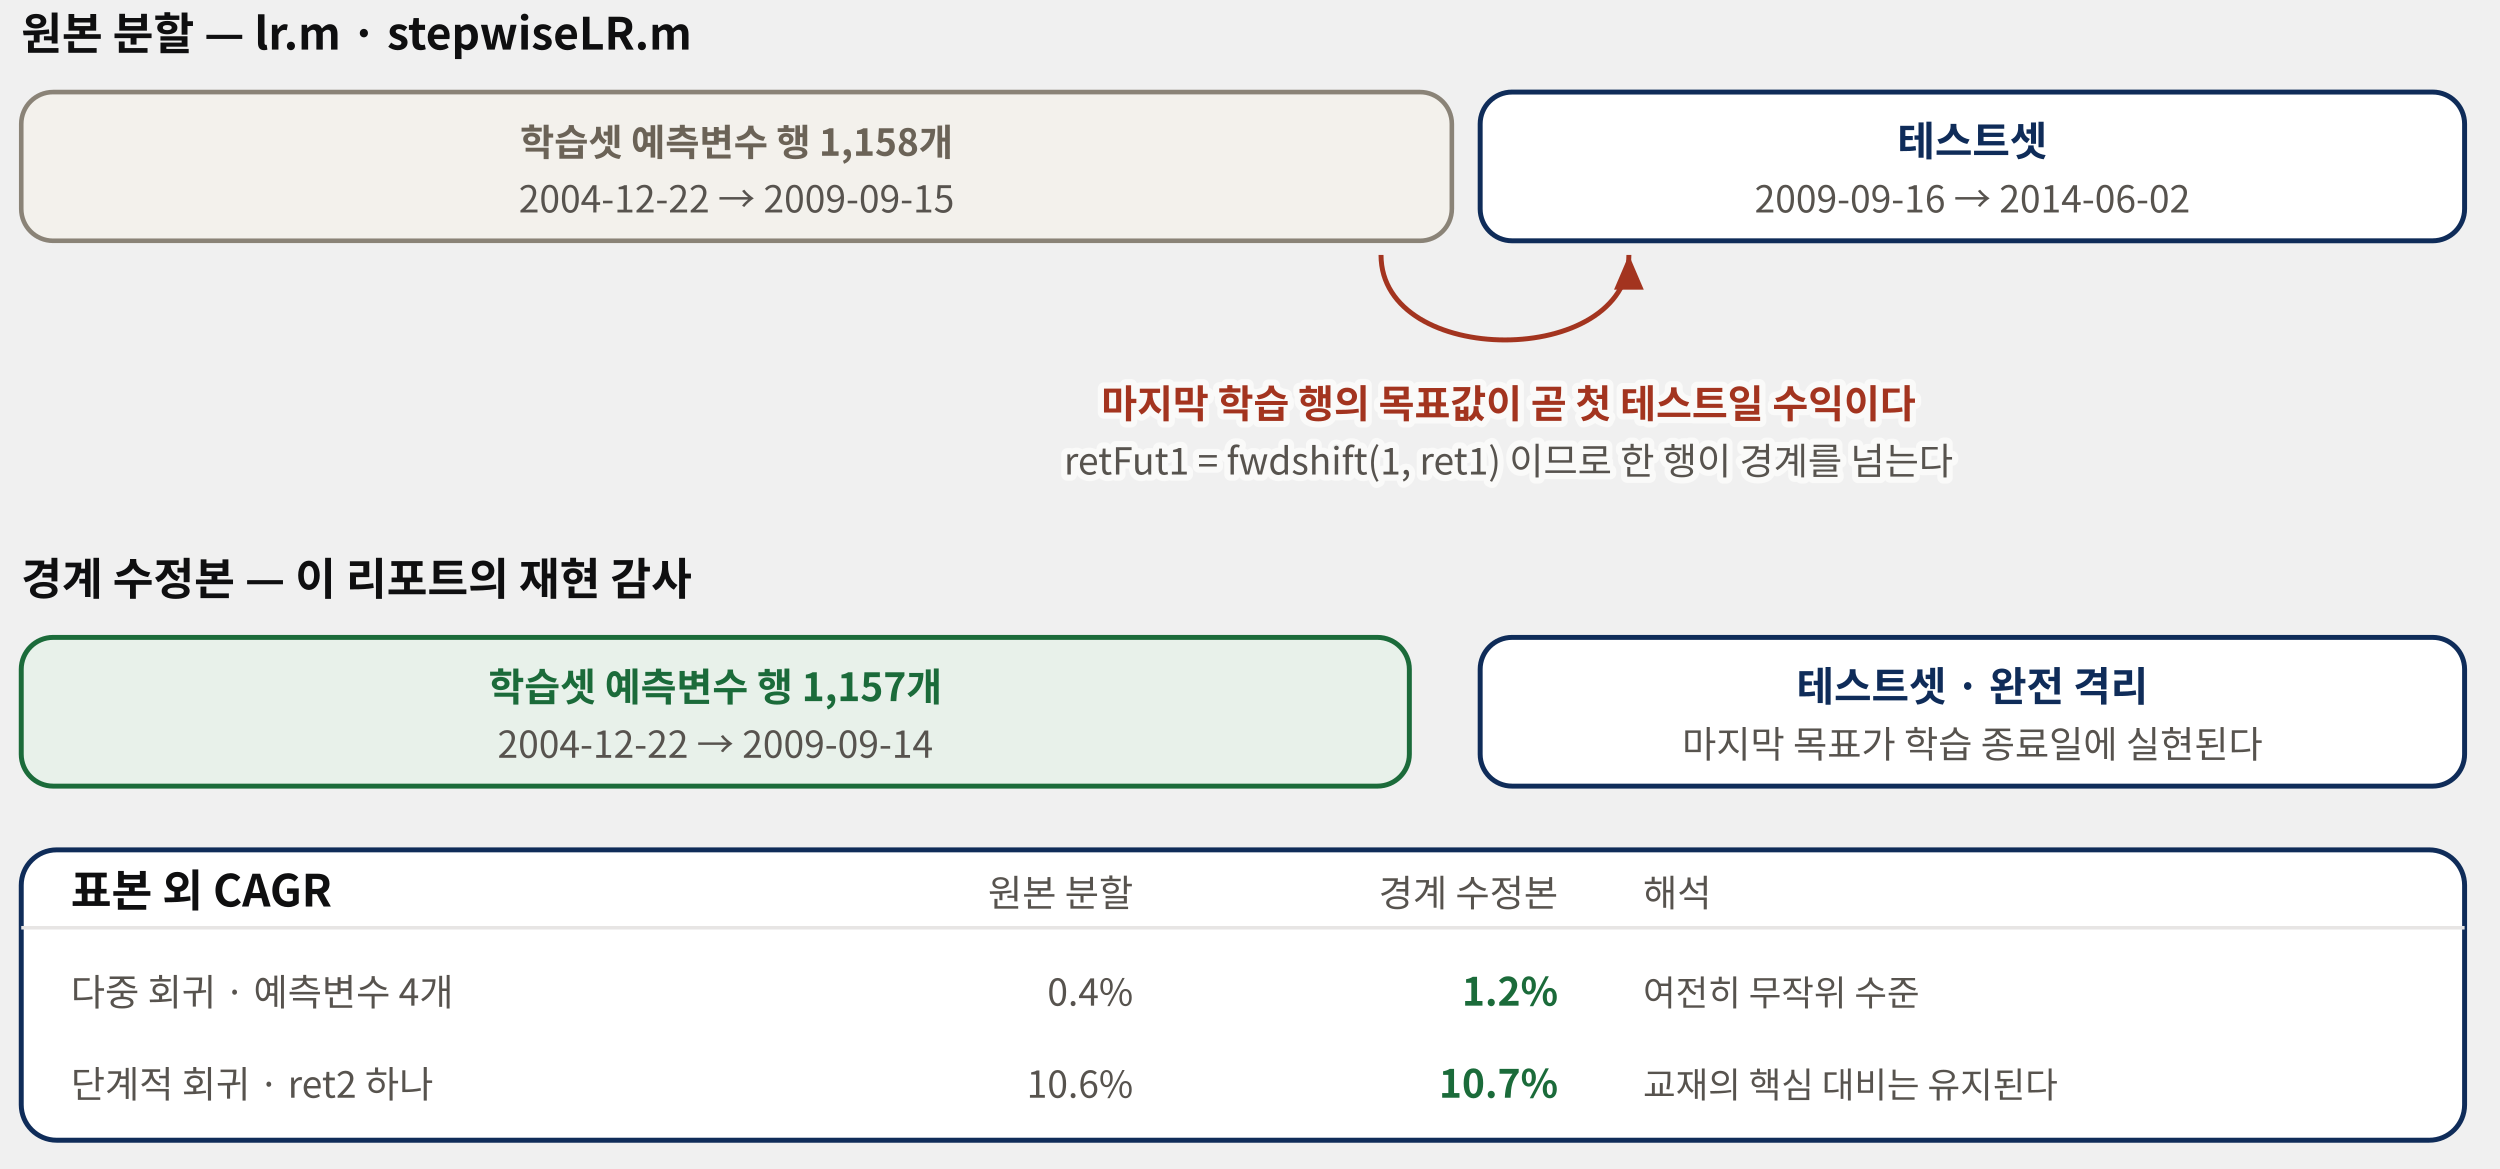
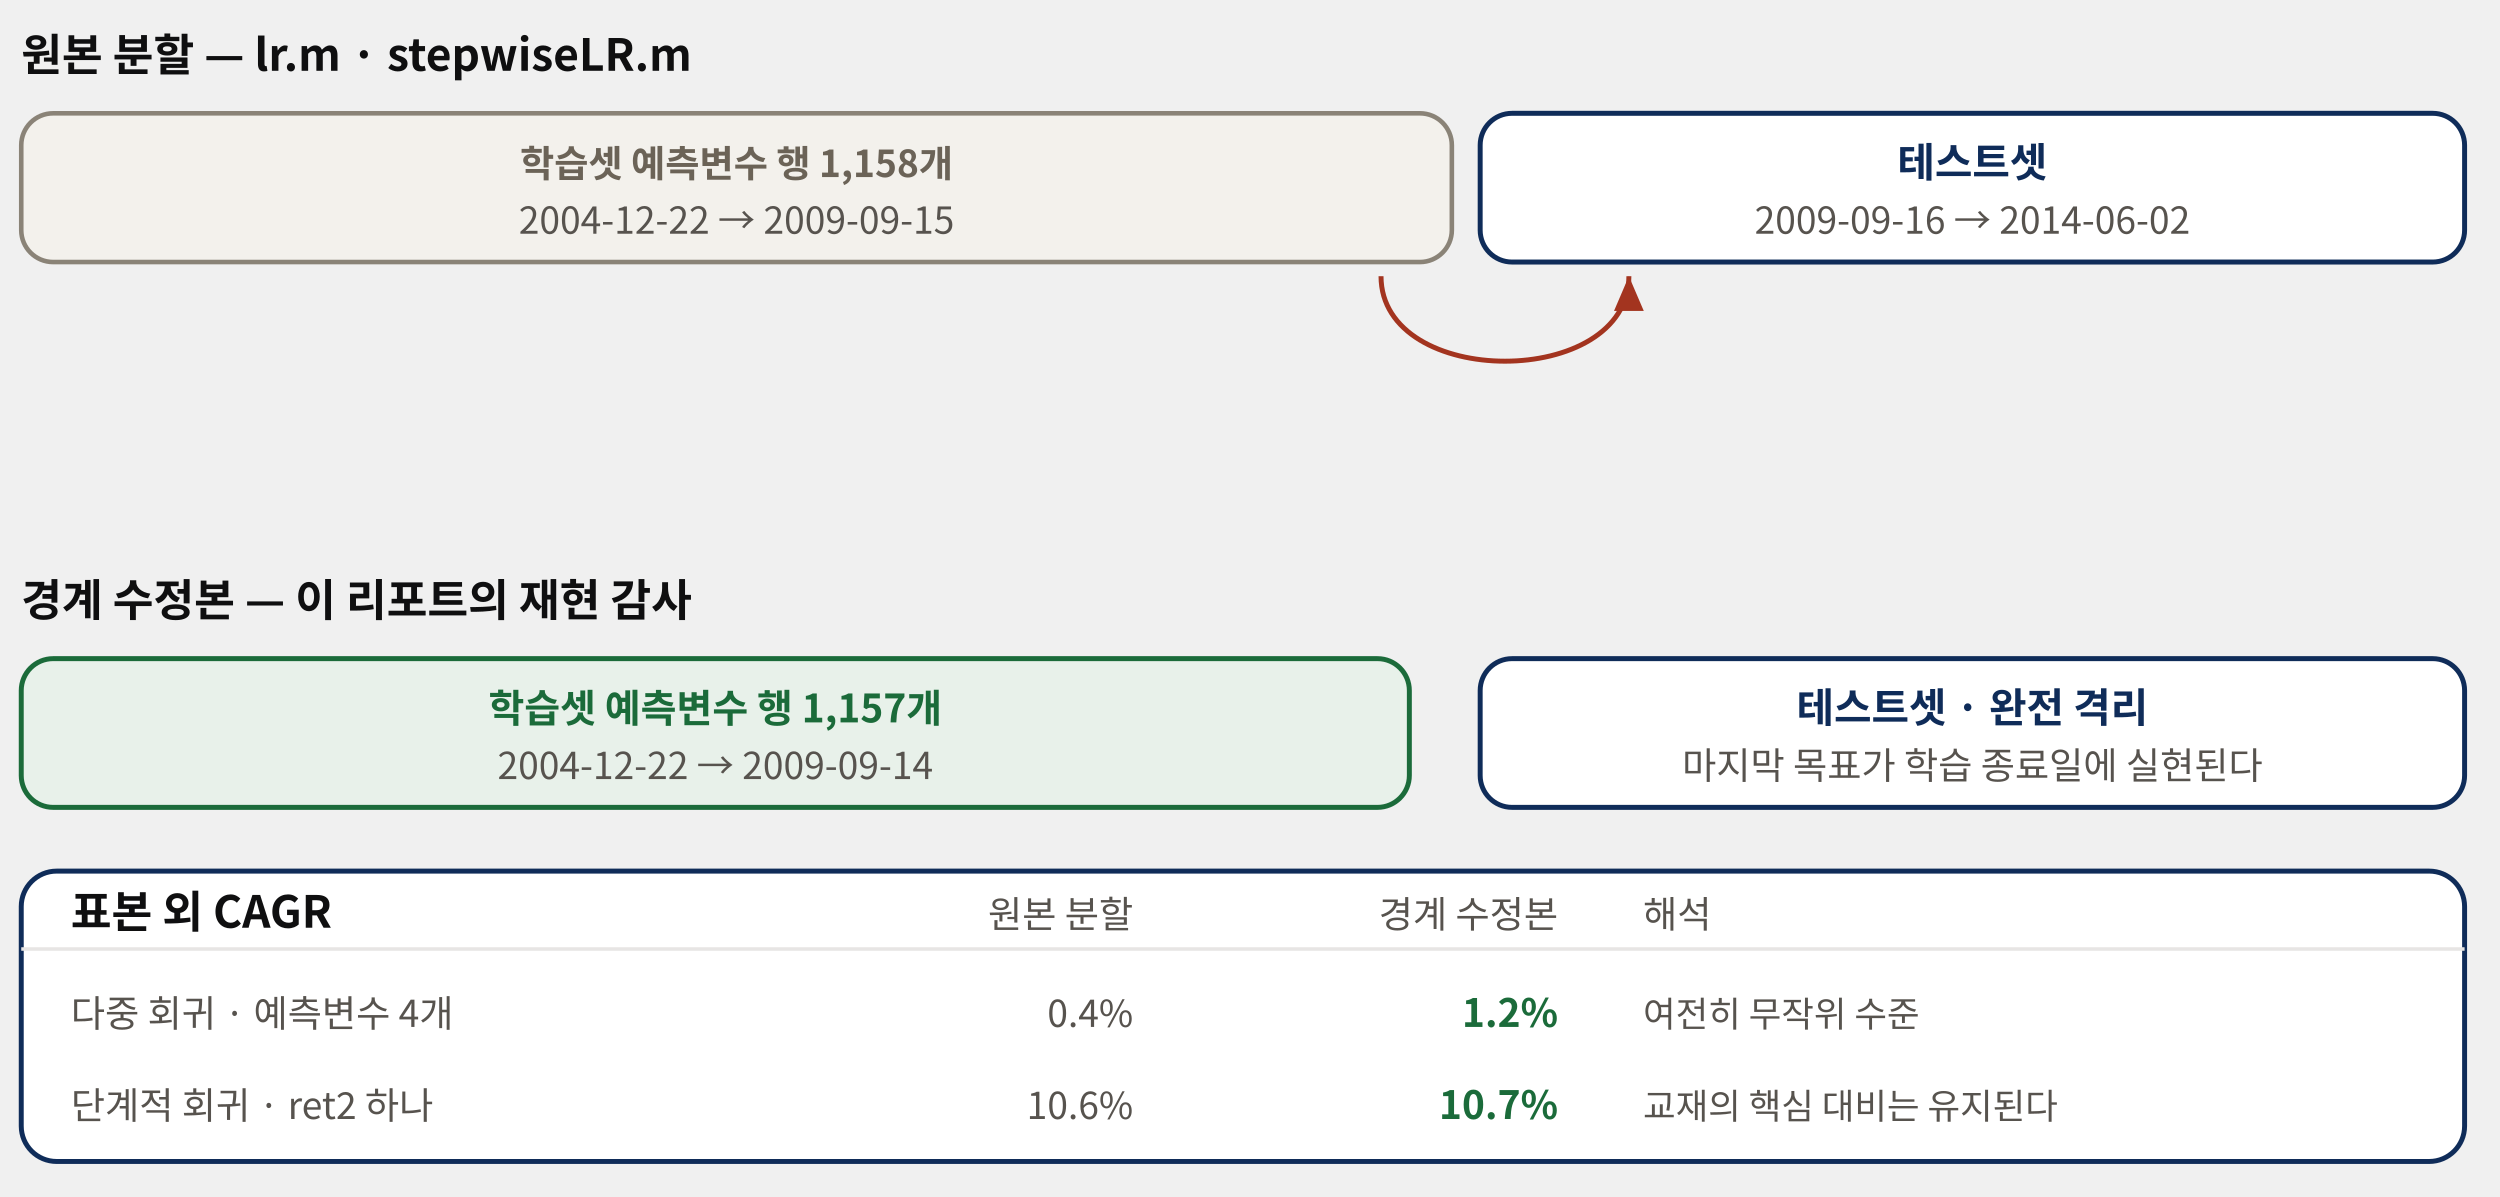
- <svg xmlns="http://www.w3.org/2000/svg" viewBox="10 12 706 330" font-family="Noto Sans CJK KR,Apple SD Gothic Neo,Malgun Gothic,Noto Sans KR,NanumGothic,Inter,system-ui,sans-serif" role="img">
+ <svg xmlns="http://www.w3.org/2000/svg" viewBox="10 6 706 338" font-family="Noto Sans CJK KR,Apple SD Gothic Neo,Malgun Gothic,Noto Sans KR,NanumGothic,Inter,system-ui,sans-serif" role="img">
  <defs>
    <marker id="ah" markerWidth="9" markerHeight="9" refX="7" refY="3" orient="auto">
      <path d="M0,0 L7,3 L0,6 Z" fill="#0F2C59" />
    </marker>
    <marker id="ahr" markerWidth="9" markerHeight="9" refX="7" refY="3" orient="auto">
      <path d="M0,0 L7,3 L0,6 Z" fill="#A3341F" />
    </marker>
    <marker id="ahg" markerWidth="9" markerHeight="9" refX="7" refY="3" orient="auto">
      <path d="M0,0 L7,3 L0,6 Z" fill="#1B6B3A" />
    </marker>
    <style>
      .t{fill:#0F0F10;font-size:13px;font-weight:700;text-anchor:middle}
      .tl{fill:#0F0F10;font-size:12.5px;font-weight:700;text-anchor:start}
      .s{fill:#57534E;font-size:10.5px;text-anchor:middle}
      .sl{fill:#57534E;font-size:10.5px;text-anchor:start}
      .sr{fill:#57534E;font-size:10.5px;text-anchor:end}
      .lab{fill:#0F2C59;font-size:11.5px;font-weight:700;text-anchor:middle}
      .labl{fill:#0F2C59;font-size:11.5px;font-weight:700;text-anchor:start}
      .box{fill:#fff;stroke:#0F2C59;stroke-width:1.4}
      .key{fill:#0F2C59;stroke:#0F2C59}
      .tk{fill:#fff;font-size:13px;font-weight:700;text-anchor:middle}
      .sk{fill:#C7D2E6;font-size:10.5px;text-anchor:middle}
      .good{fill:#E8F1EA;stroke:#1B6B3A;stroke-width:1.4}
      .goodt{fill:#1B6B3A;font-size:11px;font-weight:700;text-anchor:middle}
      .warn{fill:#FBEFEA;stroke:#A3341F;stroke-width:1.4}
      .warnt{fill:#A3341F;font-size:11px;font-weight:700;text-anchor:middle}
      .muted{fill:#F3F1EC;stroke:#8A8377;stroke-width:1.3}
      .mutedt{fill:#6B6357;font-size:10.5px;font-weight:700;text-anchor:middle}
      .a{stroke:#0F2C59;stroke-width:1.4;fill:none;marker-end:url(#ah)}
      .ar{stroke:#A3341F;stroke-width:1.4;fill:none;marker-end:url(#ahr)}
      .ag{stroke:#1B6B3A;stroke-width:1.4;fill:none;marker-end:url(#ahg)}
      .plain{stroke:#0F2C59;stroke-width:1.3;fill:none}
      .axis{stroke:#8A8377;stroke-width:1.1;fill:none}
      .grid{stroke:#E7E5E4;stroke-width:1;fill:none}
      .ln{stroke:#0F2C59;stroke-width:2.2;fill:none;stroke-linejoin:round;stroke-linecap:round}
      .lnr{stroke:#A3341F;stroke-width:2.2;fill:none;stroke-linejoin:round;stroke-linecap:round}
      .lng{stroke:#1B6B3A;stroke-width:2.2;fill:none;stroke-linejoin:round;stroke-linecap:round}
      .lnthin{stroke:#9AA9C4;stroke-width:1.1;fill:none;stroke-linejoin:round}
      .dash{stroke:#8A8377;stroke-width:1.2;fill:none;stroke-dasharray:5 4}
      .band{fill:#0F2C59;opacity:.07}
      .bandr{fill:#A3341F;opacity:.09}
      .edge{fill:none;stroke:#0F2C59;stroke-width:1.3}
      .halo{paint-order:stroke fill;stroke:#FAFAF9;stroke-width:3.5px;stroke-linejoin:round}
      .an-s{text-anchor:start}
      .an-m{text-anchor:middle}
      .an-e{text-anchor:end}
    </style>
  </defs>
  <text class="tl" x="16" y="26">원본 분할 — lr.m · stepwiseLR.m</text>
  <rect class="muted" x="16" y="38" width="404" height="42" rx="9" />
  <text class="mutedt an-m" x="218" y="56">학습셋 예측변수 행 1,158개</text>
  <text class="s an-m" x="218" y="72">2004-12-22 → 2009-09-15</text>
  <rect class="box" x="428" y="38" width="278" height="42" rx="9" />
  <text class="lab an-m" x="567" y="56">테스트셋</text>
  <text class="s an-m" x="567" y="72">2009-09-16 → 2014-06-02</text>
  <path class="ar" d="M400,84 C400,116 470,116 470,84" />
-   <text class="warnt an-m halo" x="436" y="130">마지막 학습 행의 목표값이 곧 첫 테스트일 수익이다</text>
-   <text class="s an-m halo" x="436" y="146">retFut1 = fwdshift(1, ret1) 이므로 한 행이 경계를 넘는다</text>
  <text class="tl" x="16" y="180">경계 수정본 — 이 리포트의 재현 감사</text>
  <rect class="good" x="16" y="192" width="392" height="42" rx="9" />
  <text class="goodt an-m" x="212" y="210">학습셋 예측변수 행 1,157개</text>
  <text class="s an-m" x="212" y="226">2004-12-22 → 2009-09-14</text>
  <rect class="box" x="428" y="192" width="278" height="42" rx="9" />
  <text class="lab an-m" x="567" y="210">테스트셋 · 완전 격리</text>
  <text class="s an-m" x="567" y="226">마지막 목표가 학습 종료일에 실현된다</text>
  <rect class="box" x="16" y="252" width="690" height="82" rx="10" />
  <path class="grid" d="M16,274 H706" />
  <text class="tl" x="30" y="268">표본 외 CAGR</text>
  <text class="s an-e" x="330" y="268">원본 분할</text>
  <text class="s an-e" x="450" y="268">경계 수정본</text>
  <text class="sl" x="474" y="268">해석</text>
  <text class="sl" x="30" y="296">다중 회귀 · 예측변수 4개</text>
  <text class="s an-e" x="330" y="296">0.4%</text>
  <text class="goodt an-e" x="450" y="296">1.2%</text>
  <text class="sl" x="474" y="296" style="font-size:10px">여전히 무작위 수준</text>
  <text class="sl" x="30" y="322">단계적 회귀 · ret2 하나</text>
  <text class="s an-e" x="330" y="322">10.6%</text>
  <text class="goodt an-e" x="450" y="322">10.7%</text>
  <text class="sl" x="474" y="322" style="font-size:10px">교재의 핵심 대비는 유지된다</text>
</svg>
